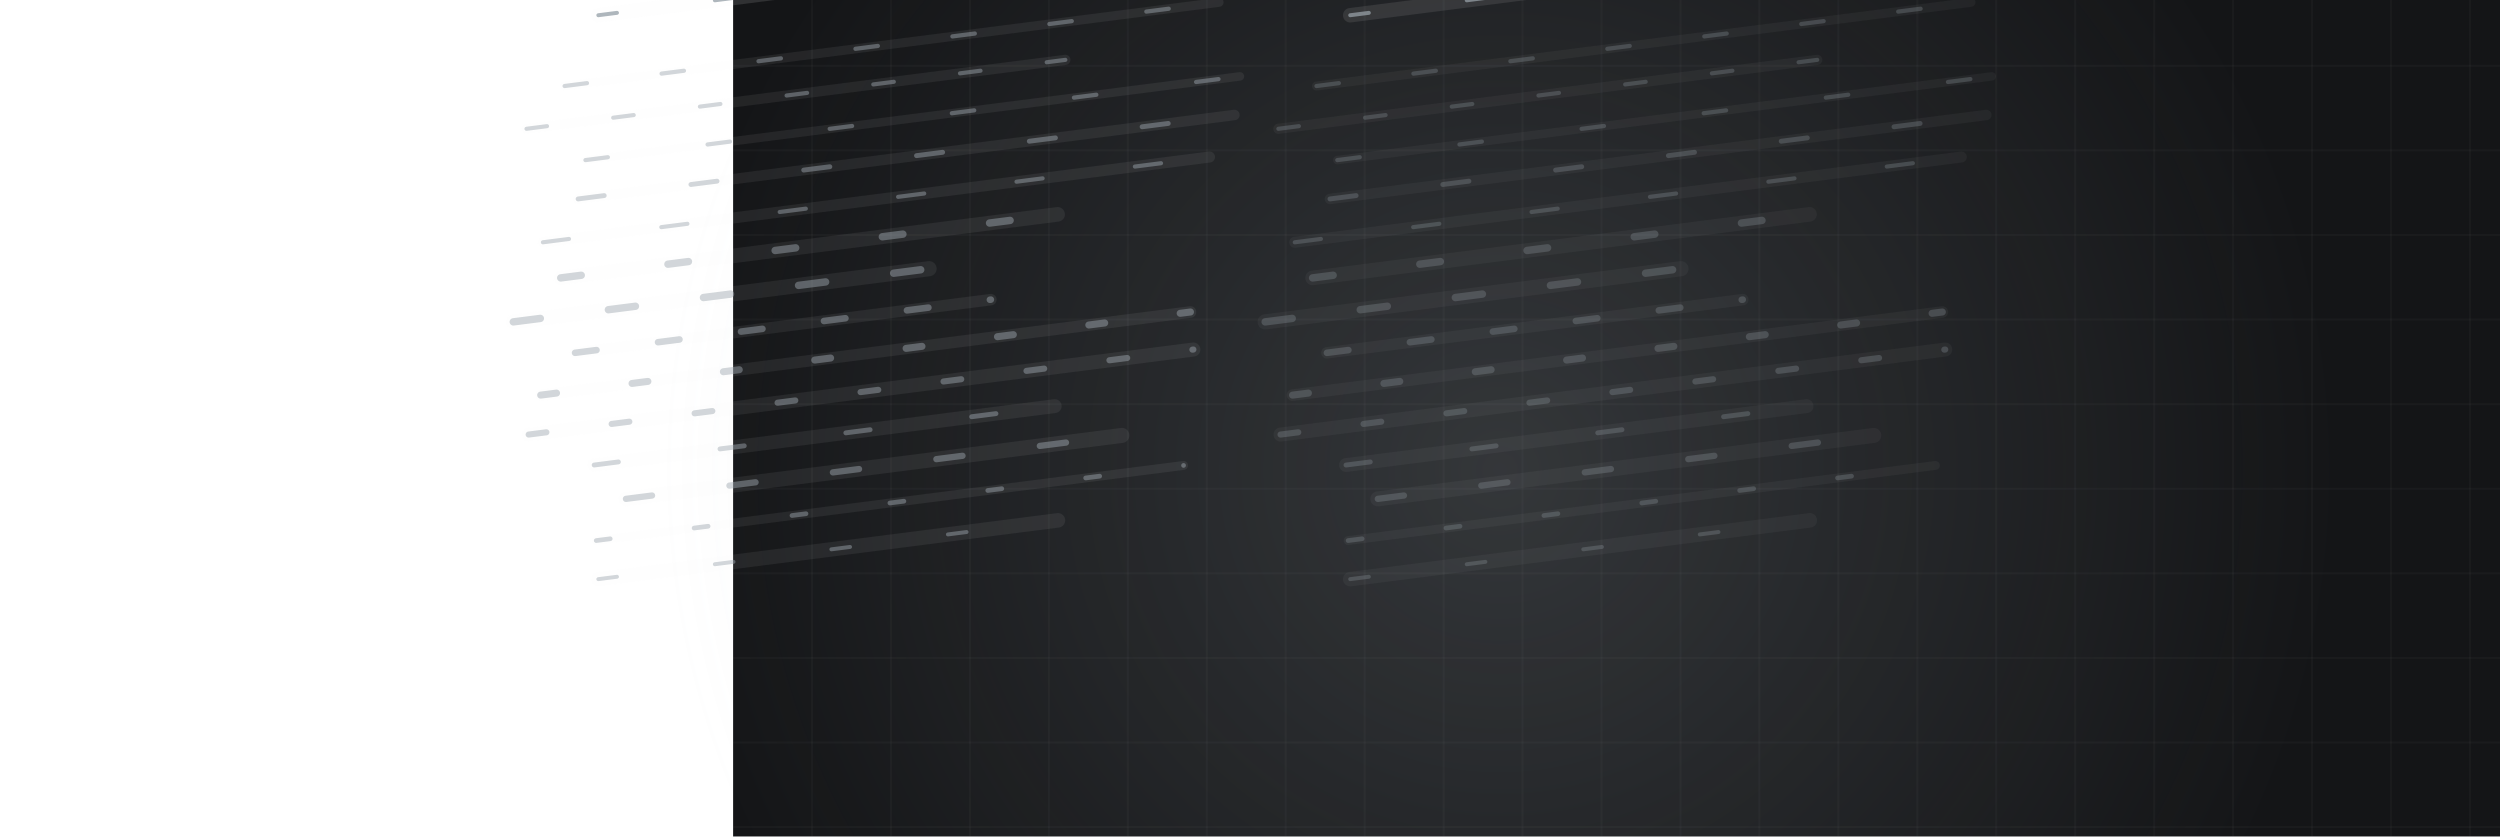
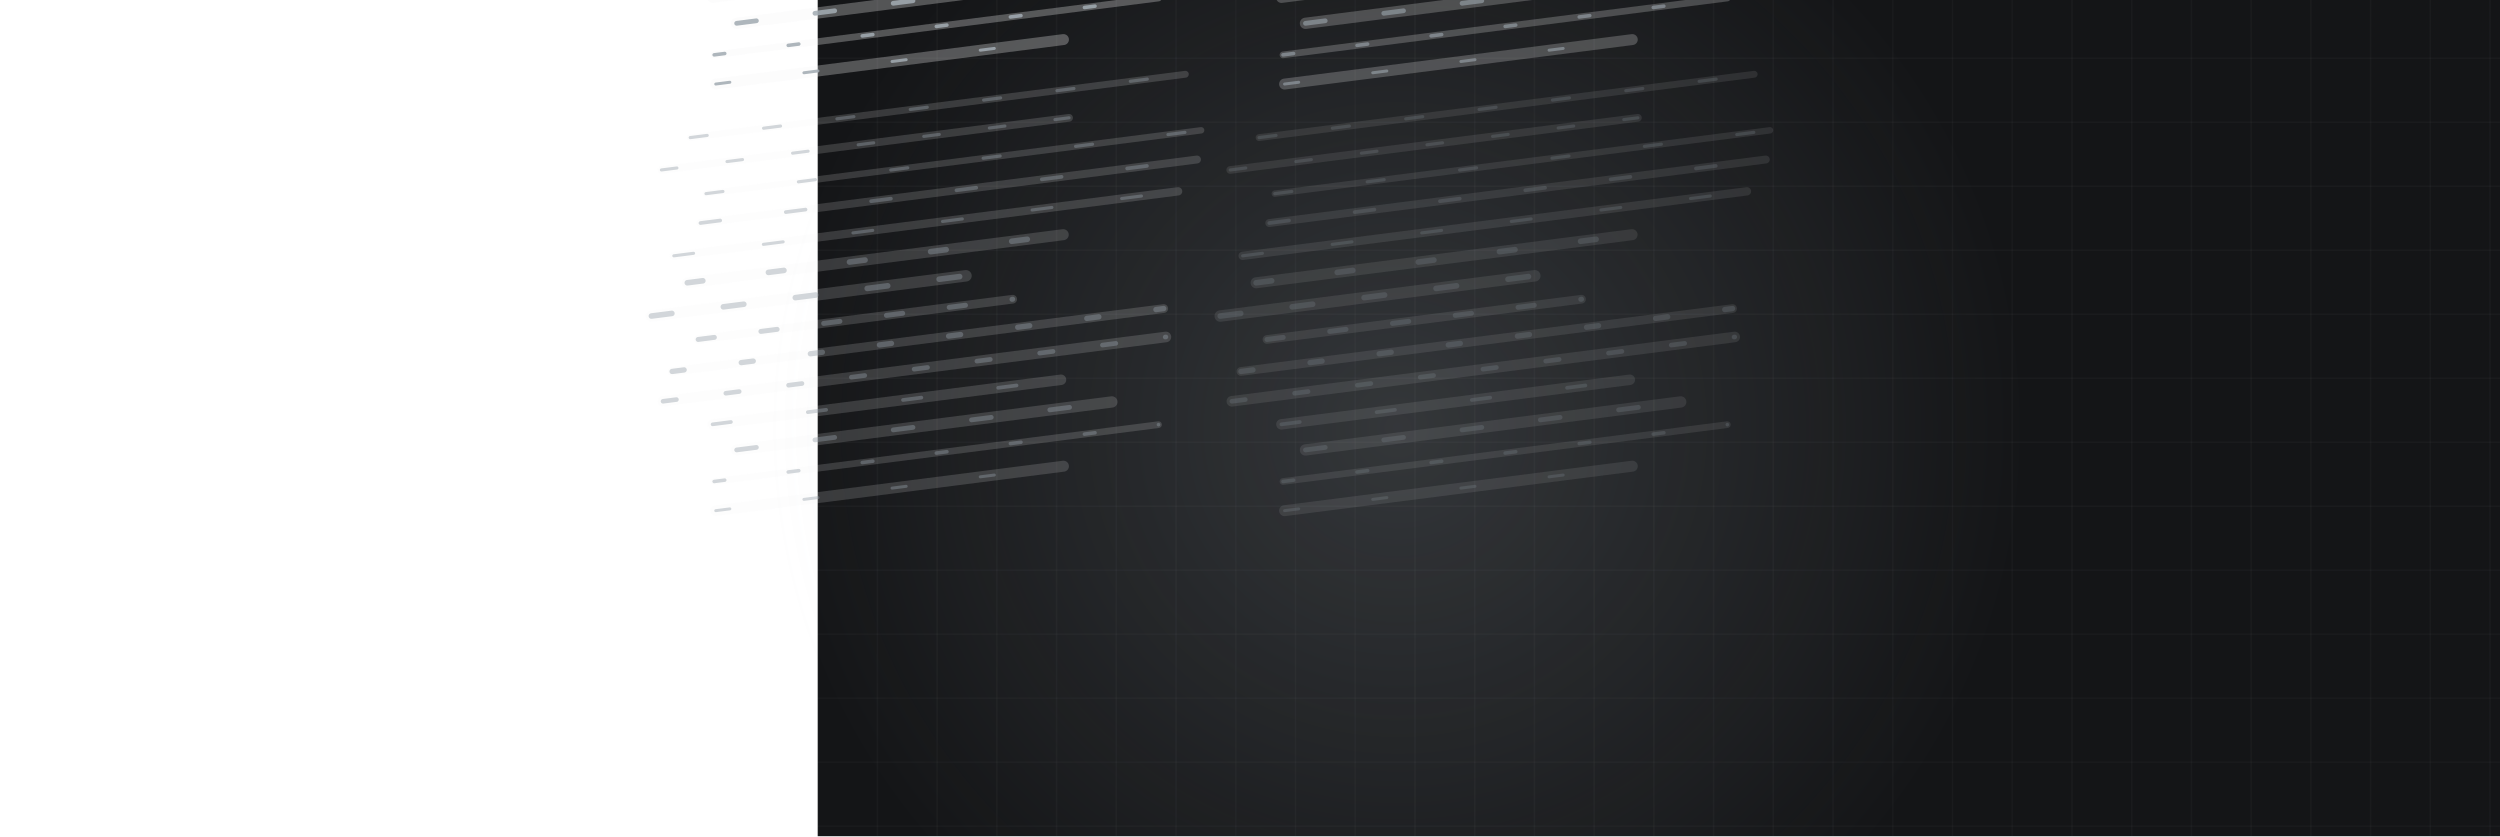
- <svg xmlns="http://www.w3.org/2000/svg" viewBox="-390 235 1330 445" width="1330" height="445" preserveAspectRatio="xMidYMid slice" role="img" aria-label="concrete motion graphic">
+ <svg xmlns="http://www.w3.org/2000/svg" viewBox="-575 184 1758 588" width="1758" height="588" preserveAspectRatio="xMidYMid slice" role="img" aria-label="concrete motion graphic">
  <style>.fl{animation:fl 2.39s linear infinite}@keyframes fl{0%{stroke-dashoffset:240}100%{stroke-dashoffset:0}}@media (prefers-reduced-motion: reduce){*{animation:none!important}.dw{stroke-dashoffset:0!important}.st,.rise,.rg,.sw,.ln{opacity:1!important;transform:none!important}}</style>
  <rect width="1200" height="900" fill="#141517" />
  <line x1="0" y1="0" x2="0" y2="900" stroke="#f5f5f7" stroke-width="1" opacity=".03" />
  <line x1="42" y1="0" x2="42" y2="900" stroke="#f5f5f7" stroke-width="1" opacity=".03" />
  <line x1="84" y1="0" x2="84" y2="900" stroke="#f5f5f7" stroke-width="1" opacity=".03" />
  <line x1="126" y1="0" x2="126" y2="900" stroke="#f5f5f7" stroke-width="1" opacity=".03" />
  <line x1="168" y1="0" x2="168" y2="900" stroke="#f5f5f7" stroke-width="1" opacity=".03" />
  <line x1="210" y1="0" x2="210" y2="900" stroke="#f5f5f7" stroke-width="1" opacity=".03" />
  <line x1="252" y1="0" x2="252" y2="900" stroke="#f5f5f7" stroke-width="1" opacity=".03" />
  <line x1="294" y1="0" x2="294" y2="900" stroke="#f5f5f7" stroke-width="1" opacity=".03" />
  <line x1="336" y1="0" x2="336" y2="900" stroke="#f5f5f7" stroke-width="1" opacity=".03" />
  <line x1="378" y1="0" x2="378" y2="900" stroke="#f5f5f7" stroke-width="1" opacity=".03" />
  <line x1="420" y1="0" x2="420" y2="900" stroke="#f5f5f7" stroke-width="1" opacity=".03" />
  <line x1="462" y1="0" x2="462" y2="900" stroke="#f5f5f7" stroke-width="1" opacity=".03" />
  <line x1="504" y1="0" x2="504" y2="900" stroke="#f5f5f7" stroke-width="1" opacity=".03" />
  <line x1="546" y1="0" x2="546" y2="900" stroke="#f5f5f7" stroke-width="1" opacity=".03" />
  <line x1="588" y1="0" x2="588" y2="900" stroke="#f5f5f7" stroke-width="1" opacity=".03" />
  <line x1="630" y1="0" x2="630" y2="900" stroke="#f5f5f7" stroke-width="1" opacity=".03" />
  <line x1="672" y1="0" x2="672" y2="900" stroke="#f5f5f7" stroke-width="1" opacity=".03" />
  <line x1="714" y1="0" x2="714" y2="900" stroke="#f5f5f7" stroke-width="1" opacity=".03" />
  <line x1="756" y1="0" x2="756" y2="900" stroke="#f5f5f7" stroke-width="1" opacity=".03" />
  <line x1="798" y1="0" x2="798" y2="900" stroke="#f5f5f7" stroke-width="1" opacity=".03" />
  <line x1="840" y1="0" x2="840" y2="900" stroke="#f5f5f7" stroke-width="1" opacity=".03" />
  <line x1="882" y1="0" x2="882" y2="900" stroke="#f5f5f7" stroke-width="1" opacity=".03" />
  <line x1="924" y1="0" x2="924" y2="900" stroke="#f5f5f7" stroke-width="1" opacity=".03" />
  <line x1="966" y1="0" x2="966" y2="900" stroke="#f5f5f7" stroke-width="1" opacity=".03" />
  <line x1="1008" y1="0" x2="1008" y2="900" stroke="#f5f5f7" stroke-width="1" opacity=".03" />
  <line x1="1050" y1="0" x2="1050" y2="900" stroke="#f5f5f7" stroke-width="1" opacity=".03" />
  <line x1="1092" y1="0" x2="1092" y2="900" stroke="#f5f5f7" stroke-width="1" opacity=".03" />
  <line x1="1134" y1="0" x2="1134" y2="900" stroke="#f5f5f7" stroke-width="1" opacity=".03" />
  <line x1="1176" y1="0" x2="1176" y2="900" stroke="#f5f5f7" stroke-width="1" opacity=".03" />
  <line x1="0" y1="0" x2="1200" y2="0" stroke="#f5f5f7" stroke-width="1" opacity=".03" />
  <line x1="0" y1="45" x2="1200" y2="45" stroke="#f5f5f7" stroke-width="1" opacity=".03" />
  <line x1="0" y1="90" x2="1200" y2="90" stroke="#f5f5f7" stroke-width="1" opacity=".03" />
  <line x1="0" y1="135" x2="1200" y2="135" stroke="#f5f5f7" stroke-width="1" opacity=".03" />
  <line x1="0" y1="180" x2="1200" y2="180" stroke="#f5f5f7" stroke-width="1" opacity=".03" />
  <line x1="0" y1="225" x2="1200" y2="225" stroke="#f5f5f7" stroke-width="1" opacity=".03" />
  <line x1="0" y1="270" x2="1200" y2="270" stroke="#f5f5f7" stroke-width="1" opacity=".03" />
  <line x1="0" y1="315" x2="1200" y2="315" stroke="#f5f5f7" stroke-width="1" opacity=".03" />
  <line x1="0" y1="360" x2="1200" y2="360" stroke="#f5f5f7" stroke-width="1" opacity=".03" />
  <line x1="0" y1="405" x2="1200" y2="405" stroke="#f5f5f7" stroke-width="1" opacity=".03" />
  <line x1="0" y1="450" x2="1200" y2="450" stroke="#f5f5f7" stroke-width="1" opacity=".03" />
  <line x1="0" y1="495" x2="1200" y2="495" stroke="#f5f5f7" stroke-width="1" opacity=".03" />
  <line x1="0" y1="540" x2="1200" y2="540" stroke="#f5f5f7" stroke-width="1" opacity=".03" />
  <line x1="0" y1="585" x2="1200" y2="585" stroke="#f5f5f7" stroke-width="1" opacity=".03" />
  <line x1="0" y1="630" x2="1200" y2="630" stroke="#f5f5f7" stroke-width="1" opacity=".03" />
  <line x1="0" y1="675" x2="1200" y2="675" stroke="#f5f5f7" stroke-width="1" opacity=".03" />
  <line x1="0" y1="720" x2="1200" y2="720" stroke="#f5f5f7" stroke-width="1" opacity=".03" />
  <line x1="0" y1="765" x2="1200" y2="765" stroke="#f5f5f7" stroke-width="1" opacity=".03" />
  <line x1="0" y1="810" x2="1200" y2="810" stroke="#f5f5f7" stroke-width="1" opacity=".03" />
  <line x1="0" y1="855" x2="1200" y2="855" stroke="#f5f5f7" stroke-width="1" opacity=".03" />
  <line x1="0" y1="900" x2="1200" y2="900" stroke="#f5f5f7" stroke-width="1" opacity=".03" />
  <defs>
    <radialGradient id="g">
      <stop offset="0%" stop-color="#a5aeb5" stop-opacity=".22" />
      <stop offset="100%" stop-color="#a5aeb5" stop-opacity="0" />
    </radialGradient>
  </defs>
  <circle cx="408" cy="485" r="447" fill="url(#g)" />
  <g opacity="0.90" transform="translate(-200,-150) scale(.5) rotate(-7.29 600 460)">
-     <path d="M249,215 L951,215" stroke="#f5f5f7" stroke-width="9.6" opacity=".14" fill="none" stroke-linecap="round" />
+     <path d="M249,215 L951,215" stroke="#f5f5f7" stroke-width="9.6" opacity=".32" fill="none" stroke-linecap="round" />
    <path class="fl" d="M249,215 L951,215" stroke="#a5aeb5" stroke-width="4.5" fill="none" stroke-dasharray="24 80" stroke-linecap="round" style="animation-delay:0.00s" />
-     <path d="M203,255 L781,255" stroke="#f5f5f7" stroke-width="10.8" opacity=".14" fill="none" stroke-linecap="round" />
+     <path d="M203,255 L781,255" stroke="#f5f5f7" stroke-width="10.8" opacity=".32" fill="none" stroke-linecap="round" />
    <path class="fl" d="M203,255 L781,255" stroke="#a5aeb5" stroke-width="4.4" fill="none" stroke-dasharray="22 71" stroke-linecap="round" style="animation-delay:0.10s" />
-     <path d="M261,296 L963,296" stroke="#f5f5f7" stroke-width="9.0" opacity=".14" fill="none" stroke-linecap="round" />
+     <path d="M261,296 L963,296" stroke="#f5f5f7" stroke-width="9.0" opacity=".32" fill="none" stroke-linecap="round" />
    <path class="fl" d="M261,296 L963,296" stroke="#a5aeb5" stroke-width="4.5" fill="none" stroke-dasharray="24 107" stroke-linecap="round" style="animation-delay:0.20s" />
-     <path d="M248,336 L952,336" stroke="#f5f5f7" stroke-width="11.1" opacity=".14" fill="none" stroke-linecap="round" />
+     <path d="M248,336 L952,336" stroke="#f5f5f7" stroke-width="11.1" opacity=".32" fill="none" stroke-linecap="round" />
    <path class="fl" d="M248,336 L952,336" stroke="#a5aeb5" stroke-width="5.2" fill="none" stroke-dasharray="28 93" stroke-linecap="round" style="animation-delay:0.30s" />
-     <path d="M205,377 L920,377" stroke="#f5f5f7" stroke-width="11.7" opacity=".14" fill="none" stroke-linecap="round" />
+     <path d="M205,377 L920,377" stroke="#f5f5f7" stroke-width="11.7" opacity=".32" fill="none" stroke-linecap="round" />
    <path class="fl" d="M205,377 L920,377" stroke="#a5aeb5" stroke-width="4.4" fill="none" stroke-dasharray="28 99" stroke-linecap="round" style="animation-delay:0.40s" />
-     <path d="M219,417 L752,417" stroke="#f5f5f7" stroke-width="15.5" opacity=".14" fill="none" stroke-linecap="round" />
+     <path d="M219,417 L752,417" stroke="#f5f5f7" stroke-width="15.5" opacity=".32" fill="none" stroke-linecap="round" />
    <path class="fl" d="M219,417 L752,417" stroke="#a5aeb5" stroke-width="7.9" fill="none" stroke-dasharray="22 93" stroke-linecap="round" style="animation-delay:0.50s" />
-     <path d="M163,457 L609,457" stroke="#f5f5f7" stroke-width="16.1" opacity=".14" fill="none" stroke-linecap="round" />
+     <path d="M163,457 L609,457" stroke="#f5f5f7" stroke-width="16.1" opacity=".32" fill="none" stroke-linecap="round" />
    <path class="fl" d="M163,457 L609,457" stroke="#a5aeb5" stroke-width="7.9" fill="none" stroke-dasharray="29 73" stroke-linecap="round" style="animation-delay:0.60s" />
-     <path d="M224,498 L670,498" stroke="#f5f5f7" stroke-width="12.2" opacity=".14" fill="none" stroke-linecap="round" />
+     <path d="M224,498 L670,498" stroke="#f5f5f7" stroke-width="12.2" opacity=".32" fill="none" stroke-linecap="round" />
    <path class="fl" d="M224,498 L670,498" stroke="#a5aeb5" stroke-width="7.0" fill="none" stroke-dasharray="23 66" stroke-linecap="round" style="animation-delay:0.70s" />
-     <path d="M182,538 L879,538" stroke="#f5f5f7" stroke-width="12.3" opacity=".14" fill="none" stroke-linecap="round" />
+     <path d="M182,538 L879,538" stroke="#f5f5f7" stroke-width="12.3" opacity=".32" fill="none" stroke-linecap="round" />
    <path class="fl" d="M182,538 L879,538" stroke="#a5aeb5" stroke-width="7.5" fill="none" stroke-dasharray="17 81" stroke-linecap="round" style="animation-delay:0.80s" />
-     <path d="M164,578 L877,578" stroke="#f5f5f7" stroke-width="14.9" opacity=".14" fill="none" stroke-linecap="round" />
+     <path d="M164,578 L877,578" stroke="#f5f5f7" stroke-width="14.9" opacity=".32" fill="none" stroke-linecap="round" />
    <path class="fl" d="M164,578 L877,578" stroke="#a5aeb5" stroke-width="6.5" fill="none" stroke-dasharray="19 70" stroke-linecap="round" style="animation-delay:0.90s" />
-     <path d="M229,619 L723,619" stroke="#f5f5f7" stroke-width="14.7" opacity=".14" fill="none" stroke-linecap="round" />
+     <path d="M229,619 L723,619" stroke="#f5f5f7" stroke-width="14.7" opacity=".32" fill="none" stroke-linecap="round" />
    <path class="fl" d="M229,619 L723,619" stroke="#a5aeb5" stroke-width="5.2" fill="none" stroke-dasharray="26 109" stroke-linecap="round" style="animation-delay:1.00s" />
-     <path d="M258,659 L790,659" stroke="#f5f5f7" stroke-width="15.9" opacity=".14" fill="none" stroke-linecap="round" />
+     <path d="M258,659 L790,659" stroke="#f5f5f7" stroke-width="15.9" opacity=".32" fill="none" stroke-linecap="round" />
    <path class="fl" d="M258,659 L790,659" stroke="#a5aeb5" stroke-width="6.7" fill="none" stroke-dasharray="28 83" stroke-linecap="round" style="animation-delay:1.10s" />
-     <path d="M221,699 L851,699" stroke="#f5f5f7" stroke-width="9.4" opacity=".14" fill="none" stroke-linecap="round" />
+     <path d="M221,699 L851,699" stroke="#f5f5f7" stroke-width="9.4" opacity=".32" fill="none" stroke-linecap="round" />
    <path class="fl" d="M221,699 L851,699" stroke="#a5aeb5" stroke-width="5.0" fill="none" stroke-dasharray="15 90" stroke-linecap="round" style="animation-delay:1.20s" />
-     <path d="M218,740 L711,740" stroke="#f5f5f7" stroke-width="15.4" opacity=".14" fill="none" stroke-linecap="round" />
+     <path d="M218,740 L711,740" stroke="#f5f5f7" stroke-width="15.4" opacity=".32" fill="none" stroke-linecap="round" />
    <path class="fl" d="M218,740 L711,740" stroke="#a5aeb5" stroke-width="4.2" fill="none" stroke-dasharray="20 105" stroke-linecap="round" style="animation-delay:1.30s" />
  </g>
  <g opacity="0.70" transform="translate(200,-150) scale(.5) rotate(-7.29 600 460)">
-     <path d="M249,215 L951,215" stroke="#f5f5f7" stroke-width="9.6" opacity=".14" fill="none" stroke-linecap="round" />
+     <path d="M249,215 L951,215" stroke="#f5f5f7" stroke-width="9.6" opacity=".32" fill="none" stroke-linecap="round" />
    <path class="fl" d="M249,215 L951,215" stroke="#a5aeb5" stroke-width="4.5" fill="none" stroke-dasharray="24 80" stroke-linecap="round" style="animation-delay:0.00s" />
-     <path d="M203,255 L781,255" stroke="#f5f5f7" stroke-width="10.8" opacity=".14" fill="none" stroke-linecap="round" />
+     <path d="M203,255 L781,255" stroke="#f5f5f7" stroke-width="10.8" opacity=".32" fill="none" stroke-linecap="round" />
    <path class="fl" d="M203,255 L781,255" stroke="#a5aeb5" stroke-width="4.4" fill="none" stroke-dasharray="22 71" stroke-linecap="round" style="animation-delay:0.10s" />
-     <path d="M261,296 L963,296" stroke="#f5f5f7" stroke-width="9.0" opacity=".14" fill="none" stroke-linecap="round" />
+     <path d="M261,296 L963,296" stroke="#f5f5f7" stroke-width="9.0" opacity=".32" fill="none" stroke-linecap="round" />
    <path class="fl" d="M261,296 L963,296" stroke="#a5aeb5" stroke-width="4.5" fill="none" stroke-dasharray="24 107" stroke-linecap="round" style="animation-delay:0.20s" />
-     <path d="M248,336 L952,336" stroke="#f5f5f7" stroke-width="11.1" opacity=".14" fill="none" stroke-linecap="round" />
+     <path d="M248,336 L952,336" stroke="#f5f5f7" stroke-width="11.1" opacity=".32" fill="none" stroke-linecap="round" />
    <path class="fl" d="M248,336 L952,336" stroke="#a5aeb5" stroke-width="5.2" fill="none" stroke-dasharray="28 93" stroke-linecap="round" style="animation-delay:0.30s" />
-     <path d="M205,377 L920,377" stroke="#f5f5f7" stroke-width="11.7" opacity=".14" fill="none" stroke-linecap="round" />
+     <path d="M205,377 L920,377" stroke="#f5f5f7" stroke-width="11.7" opacity=".32" fill="none" stroke-linecap="round" />
    <path class="fl" d="M205,377 L920,377" stroke="#a5aeb5" stroke-width="4.4" fill="none" stroke-dasharray="28 99" stroke-linecap="round" style="animation-delay:0.40s" />
-     <path d="M219,417 L752,417" stroke="#f5f5f7" stroke-width="15.5" opacity=".14" fill="none" stroke-linecap="round" />
+     <path d="M219,417 L752,417" stroke="#f5f5f7" stroke-width="15.5" opacity=".32" fill="none" stroke-linecap="round" />
    <path class="fl" d="M219,417 L752,417" stroke="#a5aeb5" stroke-width="7.9" fill="none" stroke-dasharray="22 93" stroke-linecap="round" style="animation-delay:0.50s" />
-     <path d="M163,457 L609,457" stroke="#f5f5f7" stroke-width="16.1" opacity=".14" fill="none" stroke-linecap="round" />
+     <path d="M163,457 L609,457" stroke="#f5f5f7" stroke-width="16.1" opacity=".32" fill="none" stroke-linecap="round" />
    <path class="fl" d="M163,457 L609,457" stroke="#a5aeb5" stroke-width="7.9" fill="none" stroke-dasharray="29 73" stroke-linecap="round" style="animation-delay:0.60s" />
-     <path d="M224,498 L670,498" stroke="#f5f5f7" stroke-width="12.2" opacity=".14" fill="none" stroke-linecap="round" />
+     <path d="M224,498 L670,498" stroke="#f5f5f7" stroke-width="12.2" opacity=".32" fill="none" stroke-linecap="round" />
    <path class="fl" d="M224,498 L670,498" stroke="#a5aeb5" stroke-width="7.0" fill="none" stroke-dasharray="23 66" stroke-linecap="round" style="animation-delay:0.70s" />
-     <path d="M182,538 L879,538" stroke="#f5f5f7" stroke-width="12.3" opacity=".14" fill="none" stroke-linecap="round" />
+     <path d="M182,538 L879,538" stroke="#f5f5f7" stroke-width="12.3" opacity=".32" fill="none" stroke-linecap="round" />
    <path class="fl" d="M182,538 L879,538" stroke="#a5aeb5" stroke-width="7.5" fill="none" stroke-dasharray="17 81" stroke-linecap="round" style="animation-delay:0.80s" />
-     <path d="M164,578 L877,578" stroke="#f5f5f7" stroke-width="14.9" opacity=".14" fill="none" stroke-linecap="round" />
+     <path d="M164,578 L877,578" stroke="#f5f5f7" stroke-width="14.9" opacity=".32" fill="none" stroke-linecap="round" />
    <path class="fl" d="M164,578 L877,578" stroke="#a5aeb5" stroke-width="6.5" fill="none" stroke-dasharray="19 70" stroke-linecap="round" style="animation-delay:0.90s" />
-     <path d="M229,619 L723,619" stroke="#f5f5f7" stroke-width="14.7" opacity=".14" fill="none" stroke-linecap="round" />
+     <path d="M229,619 L723,619" stroke="#f5f5f7" stroke-width="14.7" opacity=".32" fill="none" stroke-linecap="round" />
    <path class="fl" d="M229,619 L723,619" stroke="#a5aeb5" stroke-width="5.2" fill="none" stroke-dasharray="26 109" stroke-linecap="round" style="animation-delay:1.00s" />
-     <path d="M258,659 L790,659" stroke="#f5f5f7" stroke-width="15.9" opacity=".14" fill="none" stroke-linecap="round" />
+     <path d="M258,659 L790,659" stroke="#f5f5f7" stroke-width="15.9" opacity=".32" fill="none" stroke-linecap="round" />
    <path class="fl" d="M258,659 L790,659" stroke="#a5aeb5" stroke-width="6.7" fill="none" stroke-dasharray="28 83" stroke-linecap="round" style="animation-delay:1.10s" />
-     <path d="M221,699 L851,699" stroke="#f5f5f7" stroke-width="9.4" opacity=".14" fill="none" stroke-linecap="round" />
+     <path d="M221,699 L851,699" stroke="#f5f5f7" stroke-width="9.4" opacity=".32" fill="none" stroke-linecap="round" />
    <path class="fl" d="M221,699 L851,699" stroke="#a5aeb5" stroke-width="5.0" fill="none" stroke-dasharray="15 90" stroke-linecap="round" style="animation-delay:1.20s" />
-     <path d="M218,740 L711,740" stroke="#f5f5f7" stroke-width="15.4" opacity=".14" fill="none" stroke-linecap="round" />
+     <path d="M218,740 L711,740" stroke="#f5f5f7" stroke-width="15.4" opacity=".32" fill="none" stroke-linecap="round" />
    <path class="fl" d="M218,740 L711,740" stroke="#a5aeb5" stroke-width="4.2" fill="none" stroke-dasharray="20 105" stroke-linecap="round" style="animation-delay:1.30s" />
  </g>
  <g opacity="0.50" transform="translate(-200,150) scale(.5) rotate(-7.29 600 460)">
-     <path d="M249,215 L951,215" stroke="#f5f5f7" stroke-width="9.6" opacity=".14" fill="none" stroke-linecap="round" />
+     <path d="M249,215 L951,215" stroke="#f5f5f7" stroke-width="9.6" opacity=".32" fill="none" stroke-linecap="round" />
    <path class="fl" d="M249,215 L951,215" stroke="#a5aeb5" stroke-width="4.5" fill="none" stroke-dasharray="24 80" stroke-linecap="round" style="animation-delay:0.00s" />
-     <path d="M203,255 L781,255" stroke="#f5f5f7" stroke-width="10.8" opacity=".14" fill="none" stroke-linecap="round" />
+     <path d="M203,255 L781,255" stroke="#f5f5f7" stroke-width="10.8" opacity=".32" fill="none" stroke-linecap="round" />
    <path class="fl" d="M203,255 L781,255" stroke="#a5aeb5" stroke-width="4.4" fill="none" stroke-dasharray="22 71" stroke-linecap="round" style="animation-delay:0.10s" />
-     <path d="M261,296 L963,296" stroke="#f5f5f7" stroke-width="9.0" opacity=".14" fill="none" stroke-linecap="round" />
+     <path d="M261,296 L963,296" stroke="#f5f5f7" stroke-width="9.0" opacity=".32" fill="none" stroke-linecap="round" />
    <path class="fl" d="M261,296 L963,296" stroke="#a5aeb5" stroke-width="4.5" fill="none" stroke-dasharray="24 107" stroke-linecap="round" style="animation-delay:0.20s" />
-     <path d="M248,336 L952,336" stroke="#f5f5f7" stroke-width="11.1" opacity=".14" fill="none" stroke-linecap="round" />
+     <path d="M248,336 L952,336" stroke="#f5f5f7" stroke-width="11.1" opacity=".32" fill="none" stroke-linecap="round" />
    <path class="fl" d="M248,336 L952,336" stroke="#a5aeb5" stroke-width="5.2" fill="none" stroke-dasharray="28 93" stroke-linecap="round" style="animation-delay:0.30s" />
-     <path d="M205,377 L920,377" stroke="#f5f5f7" stroke-width="11.7" opacity=".14" fill="none" stroke-linecap="round" />
+     <path d="M205,377 L920,377" stroke="#f5f5f7" stroke-width="11.7" opacity=".32" fill="none" stroke-linecap="round" />
    <path class="fl" d="M205,377 L920,377" stroke="#a5aeb5" stroke-width="4.4" fill="none" stroke-dasharray="28 99" stroke-linecap="round" style="animation-delay:0.40s" />
-     <path d="M219,417 L752,417" stroke="#f5f5f7" stroke-width="15.5" opacity=".14" fill="none" stroke-linecap="round" />
+     <path d="M219,417 L752,417" stroke="#f5f5f7" stroke-width="15.5" opacity=".32" fill="none" stroke-linecap="round" />
    <path class="fl" d="M219,417 L752,417" stroke="#a5aeb5" stroke-width="7.9" fill="none" stroke-dasharray="22 93" stroke-linecap="round" style="animation-delay:0.50s" />
-     <path d="M163,457 L609,457" stroke="#f5f5f7" stroke-width="16.1" opacity=".14" fill="none" stroke-linecap="round" />
+     <path d="M163,457 L609,457" stroke="#f5f5f7" stroke-width="16.1" opacity=".32" fill="none" stroke-linecap="round" />
    <path class="fl" d="M163,457 L609,457" stroke="#a5aeb5" stroke-width="7.9" fill="none" stroke-dasharray="29 73" stroke-linecap="round" style="animation-delay:0.60s" />
-     <path d="M224,498 L670,498" stroke="#f5f5f7" stroke-width="12.2" opacity=".14" fill="none" stroke-linecap="round" />
+     <path d="M224,498 L670,498" stroke="#f5f5f7" stroke-width="12.2" opacity=".32" fill="none" stroke-linecap="round" />
    <path class="fl" d="M224,498 L670,498" stroke="#a5aeb5" stroke-width="7.0" fill="none" stroke-dasharray="23 66" stroke-linecap="round" style="animation-delay:0.70s" />
-     <path d="M182,538 L879,538" stroke="#f5f5f7" stroke-width="12.3" opacity=".14" fill="none" stroke-linecap="round" />
+     <path d="M182,538 L879,538" stroke="#f5f5f7" stroke-width="12.3" opacity=".32" fill="none" stroke-linecap="round" />
    <path class="fl" d="M182,538 L879,538" stroke="#a5aeb5" stroke-width="7.5" fill="none" stroke-dasharray="17 81" stroke-linecap="round" style="animation-delay:0.80s" />
-     <path d="M164,578 L877,578" stroke="#f5f5f7" stroke-width="14.9" opacity=".14" fill="none" stroke-linecap="round" />
+     <path d="M164,578 L877,578" stroke="#f5f5f7" stroke-width="14.9" opacity=".32" fill="none" stroke-linecap="round" />
    <path class="fl" d="M164,578 L877,578" stroke="#a5aeb5" stroke-width="6.5" fill="none" stroke-dasharray="19 70" stroke-linecap="round" style="animation-delay:0.90s" />
-     <path d="M229,619 L723,619" stroke="#f5f5f7" stroke-width="14.7" opacity=".14" fill="none" stroke-linecap="round" />
+     <path d="M229,619 L723,619" stroke="#f5f5f7" stroke-width="14.7" opacity=".32" fill="none" stroke-linecap="round" />
    <path class="fl" d="M229,619 L723,619" stroke="#a5aeb5" stroke-width="5.2" fill="none" stroke-dasharray="26 109" stroke-linecap="round" style="animation-delay:1.00s" />
-     <path d="M258,659 L790,659" stroke="#f5f5f7" stroke-width="15.9" opacity=".14" fill="none" stroke-linecap="round" />
+     <path d="M258,659 L790,659" stroke="#f5f5f7" stroke-width="15.9" opacity=".32" fill="none" stroke-linecap="round" />
    <path class="fl" d="M258,659 L790,659" stroke="#a5aeb5" stroke-width="6.7" fill="none" stroke-dasharray="28 83" stroke-linecap="round" style="animation-delay:1.10s" />
-     <path d="M221,699 L851,699" stroke="#f5f5f7" stroke-width="9.4" opacity=".14" fill="none" stroke-linecap="round" />
+     <path d="M221,699 L851,699" stroke="#f5f5f7" stroke-width="9.4" opacity=".32" fill="none" stroke-linecap="round" />
    <path class="fl" d="M221,699 L851,699" stroke="#a5aeb5" stroke-width="5.0" fill="none" stroke-dasharray="15 90" stroke-linecap="round" style="animation-delay:1.20s" />
-     <path d="M218,740 L711,740" stroke="#f5f5f7" stroke-width="15.4" opacity=".14" fill="none" stroke-linecap="round" />
+     <path d="M218,740 L711,740" stroke="#f5f5f7" stroke-width="15.4" opacity=".32" fill="none" stroke-linecap="round" />
    <path class="fl" d="M218,740 L711,740" stroke="#a5aeb5" stroke-width="4.2" fill="none" stroke-dasharray="20 105" stroke-linecap="round" style="animation-delay:1.30s" />
  </g>
  <g opacity="0.30" transform="translate(200,150) scale(.5) rotate(-7.29 600 460)">
-     <path d="M249,215 L951,215" stroke="#f5f5f7" stroke-width="9.6" opacity=".14" fill="none" stroke-linecap="round" />
+     <path d="M249,215 L951,215" stroke="#f5f5f7" stroke-width="9.6" opacity=".32" fill="none" stroke-linecap="round" />
    <path class="fl" d="M249,215 L951,215" stroke="#a5aeb5" stroke-width="4.5" fill="none" stroke-dasharray="24 80" stroke-linecap="round" style="animation-delay:0.00s" />
-     <path d="M203,255 L781,255" stroke="#f5f5f7" stroke-width="10.8" opacity=".14" fill="none" stroke-linecap="round" />
+     <path d="M203,255 L781,255" stroke="#f5f5f7" stroke-width="10.8" opacity=".32" fill="none" stroke-linecap="round" />
    <path class="fl" d="M203,255 L781,255" stroke="#a5aeb5" stroke-width="4.4" fill="none" stroke-dasharray="22 71" stroke-linecap="round" style="animation-delay:0.10s" />
-     <path d="M261,296 L963,296" stroke="#f5f5f7" stroke-width="9.0" opacity=".14" fill="none" stroke-linecap="round" />
+     <path d="M261,296 L963,296" stroke="#f5f5f7" stroke-width="9.0" opacity=".32" fill="none" stroke-linecap="round" />
    <path class="fl" d="M261,296 L963,296" stroke="#a5aeb5" stroke-width="4.5" fill="none" stroke-dasharray="24 107" stroke-linecap="round" style="animation-delay:0.20s" />
-     <path d="M248,336 L952,336" stroke="#f5f5f7" stroke-width="11.1" opacity=".14" fill="none" stroke-linecap="round" />
+     <path d="M248,336 L952,336" stroke="#f5f5f7" stroke-width="11.1" opacity=".32" fill="none" stroke-linecap="round" />
    <path class="fl" d="M248,336 L952,336" stroke="#a5aeb5" stroke-width="5.2" fill="none" stroke-dasharray="28 93" stroke-linecap="round" style="animation-delay:0.30s" />
-     <path d="M205,377 L920,377" stroke="#f5f5f7" stroke-width="11.7" opacity=".14" fill="none" stroke-linecap="round" />
+     <path d="M205,377 L920,377" stroke="#f5f5f7" stroke-width="11.7" opacity=".32" fill="none" stroke-linecap="round" />
    <path class="fl" d="M205,377 L920,377" stroke="#a5aeb5" stroke-width="4.4" fill="none" stroke-dasharray="28 99" stroke-linecap="round" style="animation-delay:0.40s" />
-     <path d="M219,417 L752,417" stroke="#f5f5f7" stroke-width="15.5" opacity=".14" fill="none" stroke-linecap="round" />
+     <path d="M219,417 L752,417" stroke="#f5f5f7" stroke-width="15.5" opacity=".32" fill="none" stroke-linecap="round" />
    <path class="fl" d="M219,417 L752,417" stroke="#a5aeb5" stroke-width="7.9" fill="none" stroke-dasharray="22 93" stroke-linecap="round" style="animation-delay:0.50s" />
-     <path d="M163,457 L609,457" stroke="#f5f5f7" stroke-width="16.1" opacity=".14" fill="none" stroke-linecap="round" />
+     <path d="M163,457 L609,457" stroke="#f5f5f7" stroke-width="16.1" opacity=".32" fill="none" stroke-linecap="round" />
    <path class="fl" d="M163,457 L609,457" stroke="#a5aeb5" stroke-width="7.9" fill="none" stroke-dasharray="29 73" stroke-linecap="round" style="animation-delay:0.60s" />
-     <path d="M224,498 L670,498" stroke="#f5f5f7" stroke-width="12.2" opacity=".14" fill="none" stroke-linecap="round" />
+     <path d="M224,498 L670,498" stroke="#f5f5f7" stroke-width="12.2" opacity=".32" fill="none" stroke-linecap="round" />
    <path class="fl" d="M224,498 L670,498" stroke="#a5aeb5" stroke-width="7.0" fill="none" stroke-dasharray="23 66" stroke-linecap="round" style="animation-delay:0.70s" />
-     <path d="M182,538 L879,538" stroke="#f5f5f7" stroke-width="12.3" opacity=".14" fill="none" stroke-linecap="round" />
+     <path d="M182,538 L879,538" stroke="#f5f5f7" stroke-width="12.3" opacity=".32" fill="none" stroke-linecap="round" />
    <path class="fl" d="M182,538 L879,538" stroke="#a5aeb5" stroke-width="7.5" fill="none" stroke-dasharray="17 81" stroke-linecap="round" style="animation-delay:0.80s" />
-     <path d="M164,578 L877,578" stroke="#f5f5f7" stroke-width="14.9" opacity=".14" fill="none" stroke-linecap="round" />
+     <path d="M164,578 L877,578" stroke="#f5f5f7" stroke-width="14.9" opacity=".32" fill="none" stroke-linecap="round" />
    <path class="fl" d="M164,578 L877,578" stroke="#a5aeb5" stroke-width="6.5" fill="none" stroke-dasharray="19 70" stroke-linecap="round" style="animation-delay:0.90s" />
-     <path d="M229,619 L723,619" stroke="#f5f5f7" stroke-width="14.7" opacity=".14" fill="none" stroke-linecap="round" />
+     <path d="M229,619 L723,619" stroke="#f5f5f7" stroke-width="14.7" opacity=".32" fill="none" stroke-linecap="round" />
    <path class="fl" d="M229,619 L723,619" stroke="#a5aeb5" stroke-width="5.2" fill="none" stroke-dasharray="26 109" stroke-linecap="round" style="animation-delay:1.00s" />
-     <path d="M258,659 L790,659" stroke="#f5f5f7" stroke-width="15.9" opacity=".14" fill="none" stroke-linecap="round" />
+     <path d="M258,659 L790,659" stroke="#f5f5f7" stroke-width="15.9" opacity=".32" fill="none" stroke-linecap="round" />
    <path class="fl" d="M258,659 L790,659" stroke="#a5aeb5" stroke-width="6.7" fill="none" stroke-dasharray="28 83" stroke-linecap="round" style="animation-delay:1.10s" />
-     <path d="M221,699 L851,699" stroke="#f5f5f7" stroke-width="9.4" opacity=".14" fill="none" stroke-linecap="round" />
+     <path d="M221,699 L851,699" stroke="#f5f5f7" stroke-width="9.4" opacity=".32" fill="none" stroke-linecap="round" />
    <path class="fl" d="M221,699 L851,699" stroke="#a5aeb5" stroke-width="5.0" fill="none" stroke-dasharray="15 90" stroke-linecap="round" style="animation-delay:1.20s" />
-     <path d="M218,740 L711,740" stroke="#f5f5f7" stroke-width="15.4" opacity=".14" fill="none" stroke-linecap="round" />
+     <path d="M218,740 L711,740" stroke="#f5f5f7" stroke-width="15.4" opacity=".32" fill="none" stroke-linecap="round" />
    <path class="fl" d="M218,740 L711,740" stroke="#a5aeb5" stroke-width="4.2" fill="none" stroke-dasharray="20 105" stroke-linecap="round" style="animation-delay:1.30s" />
  </g>
</svg>
